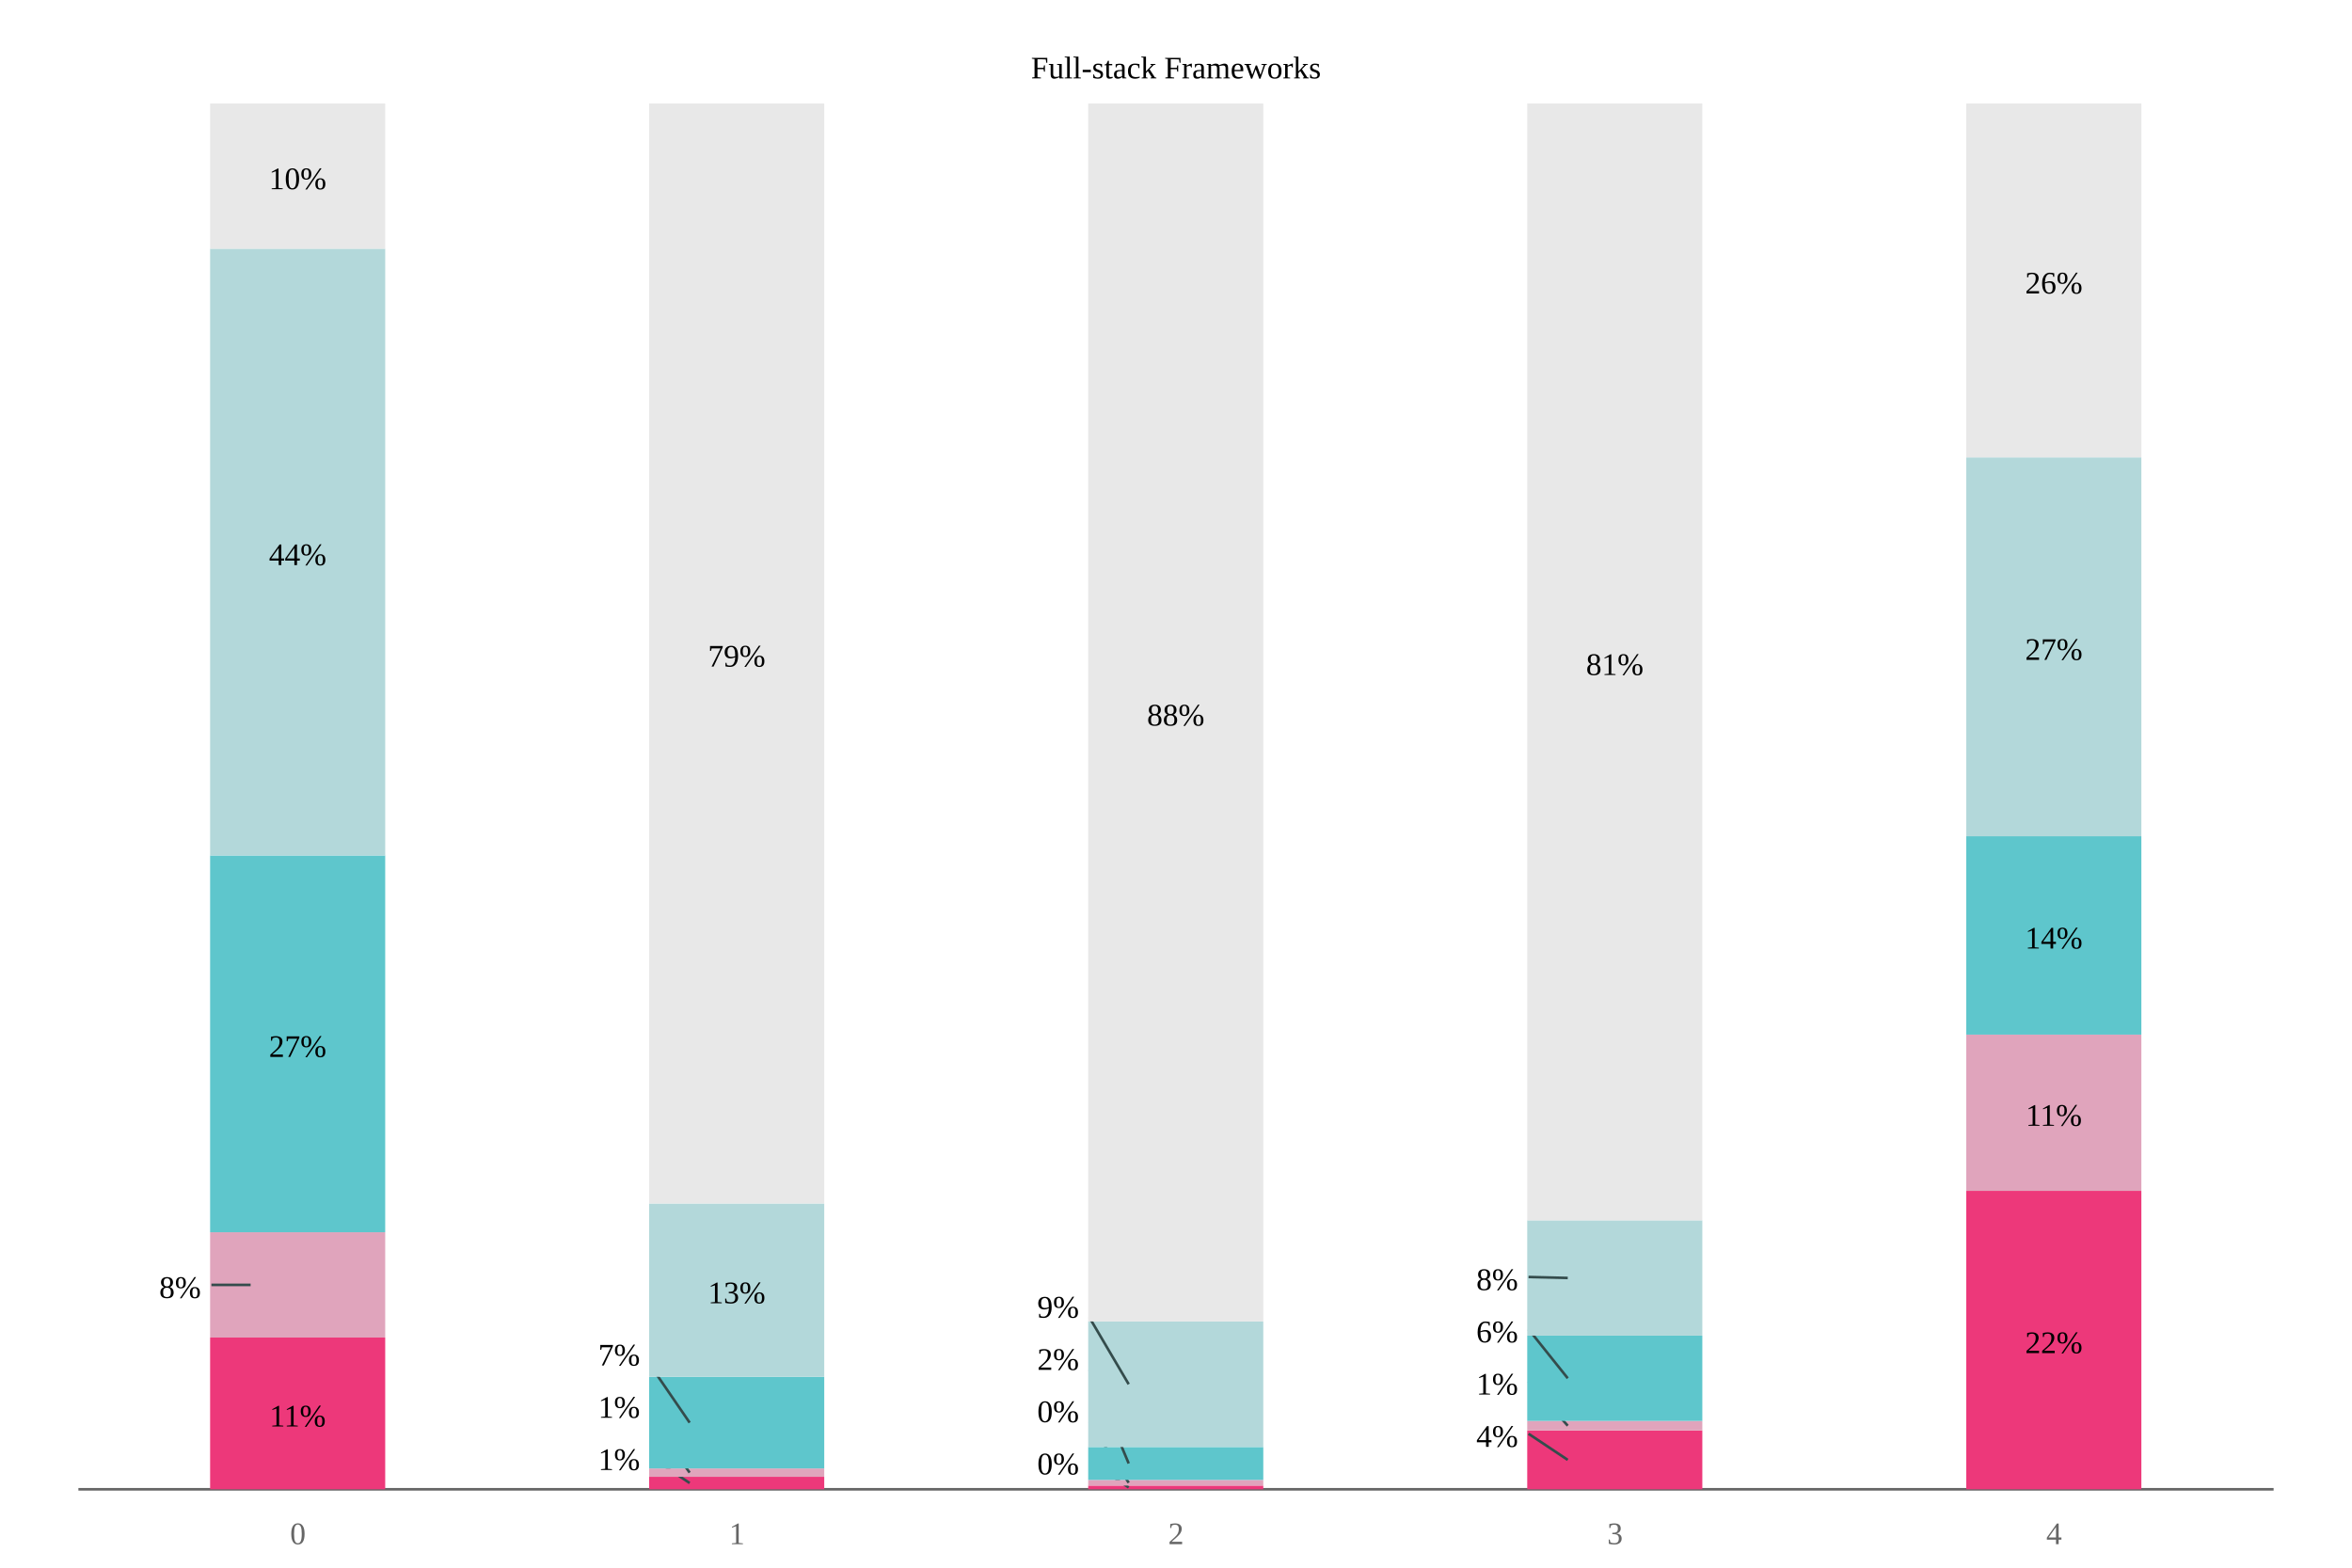
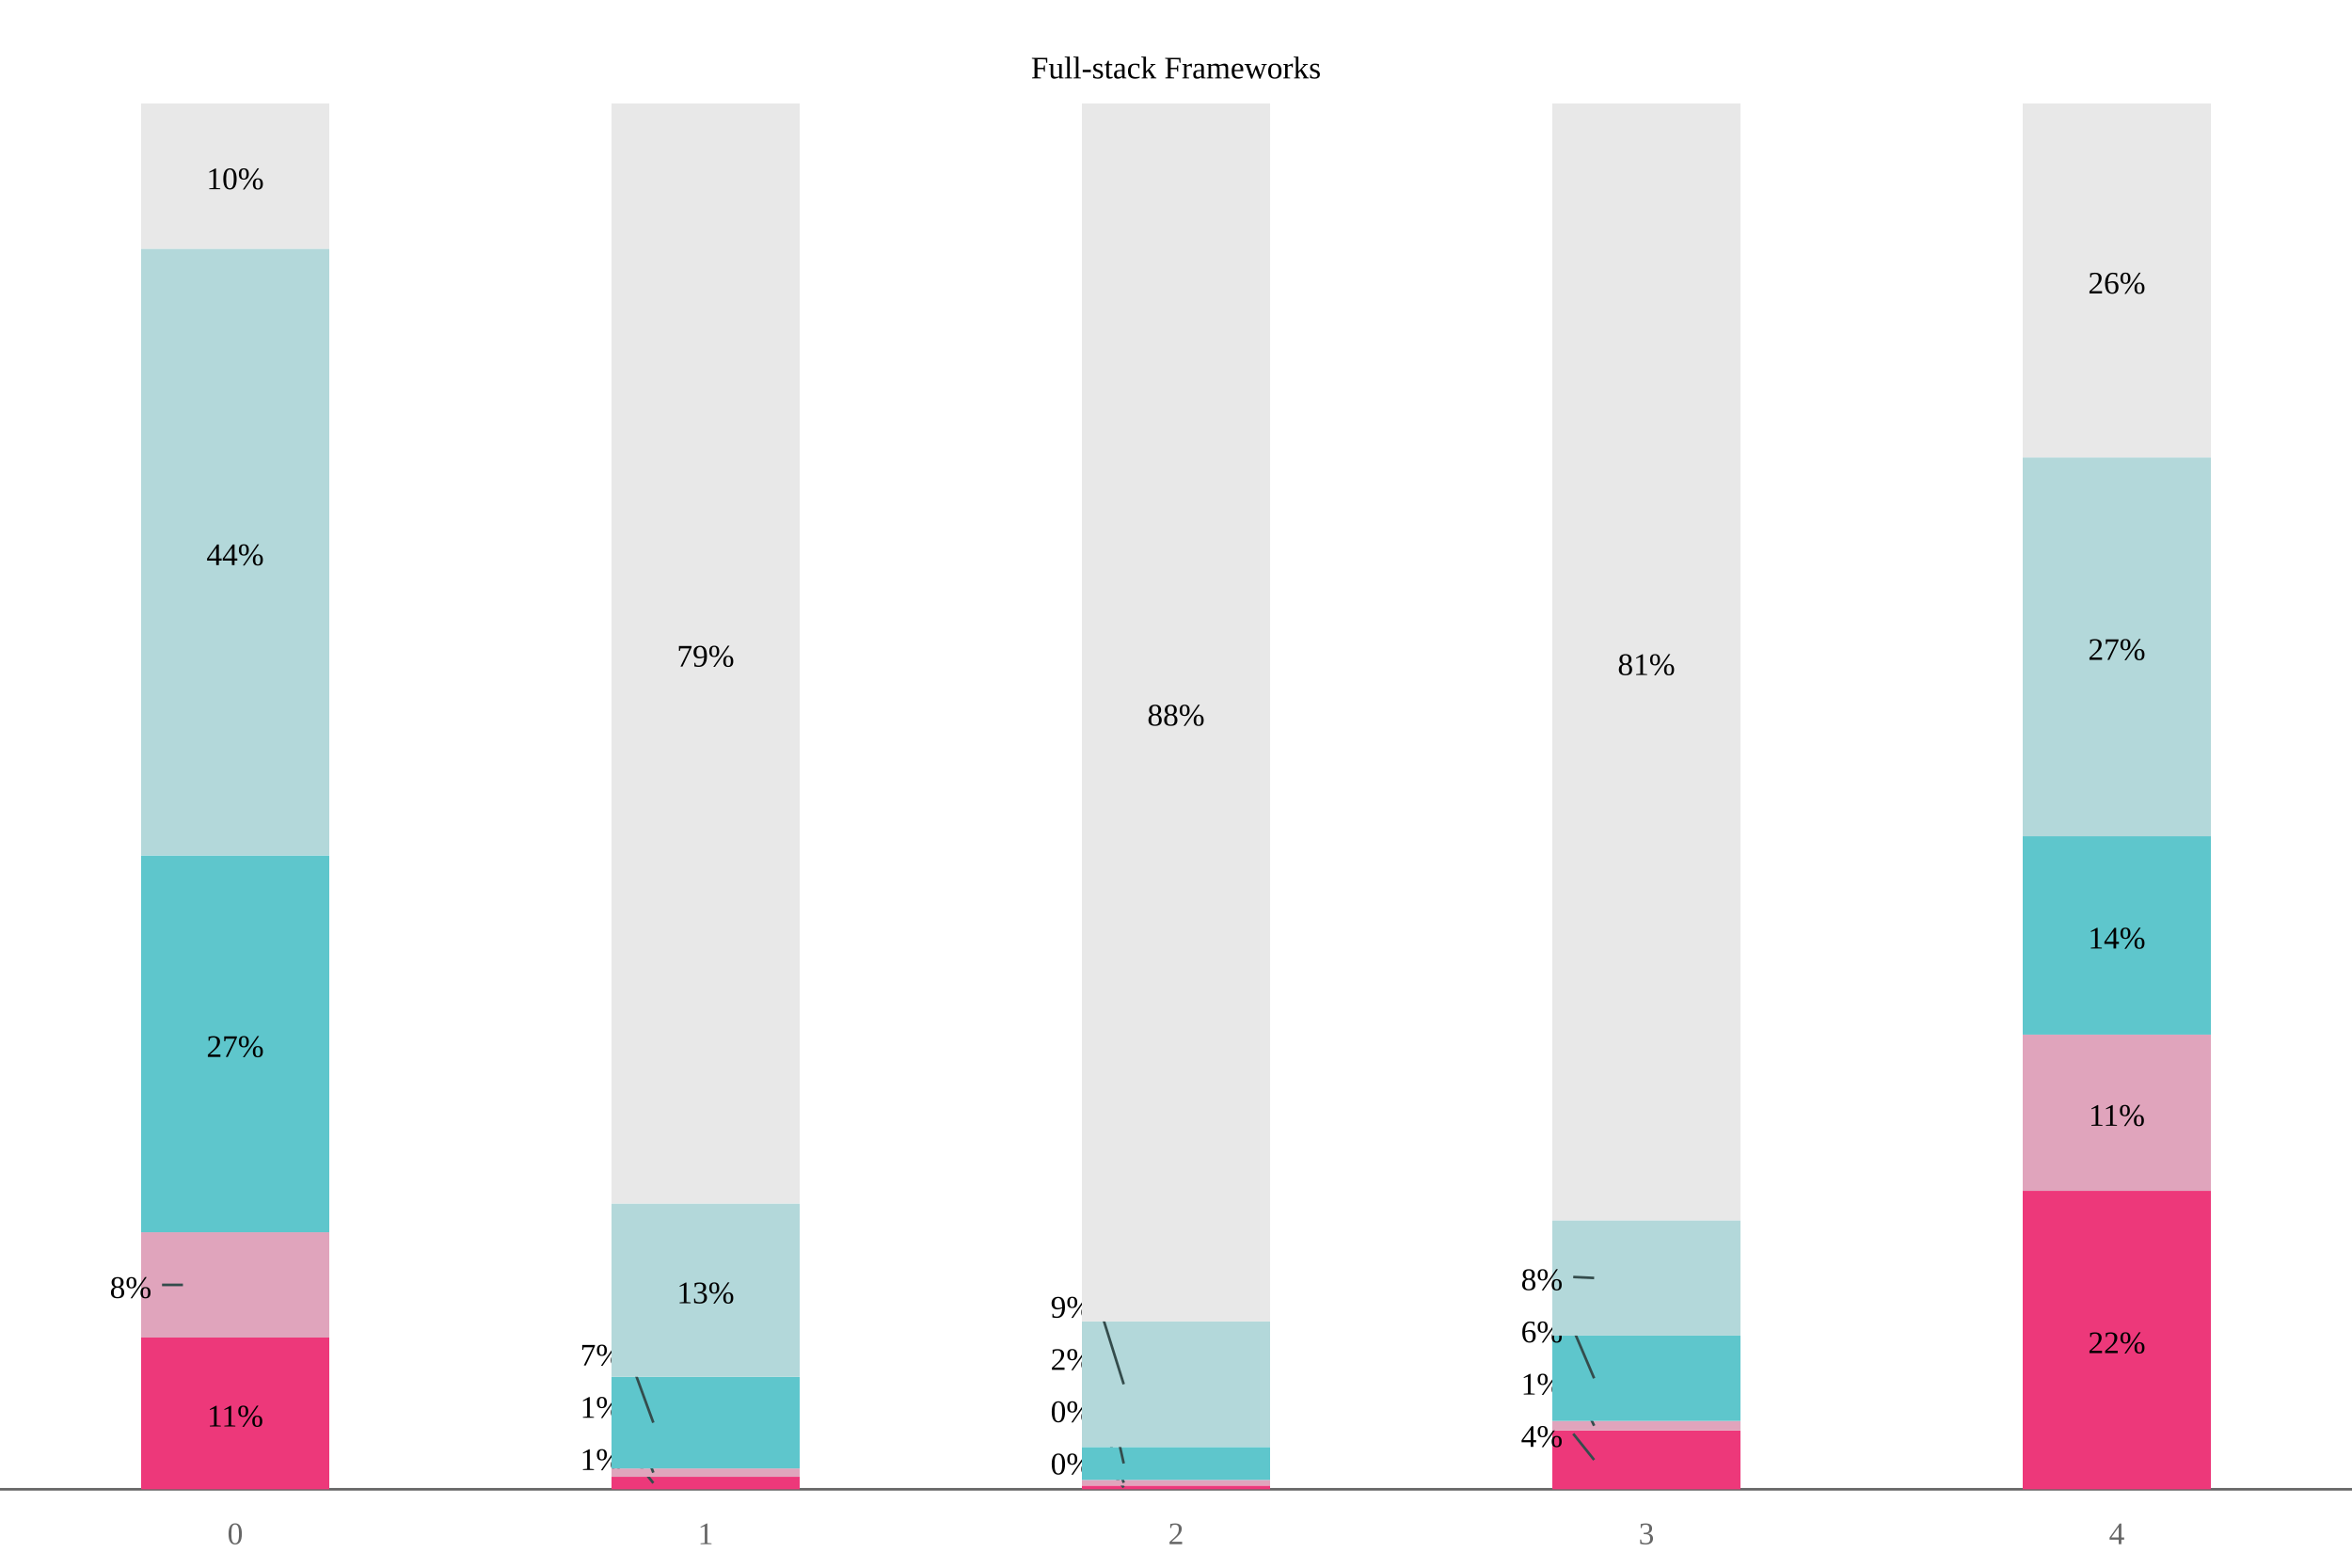
<svg class="recharts-surface" width="900" height="600" viewbox="0 0 900 600" version="1.1" data-reactid="698">
  <g class="recharts-layer recharts-x-axis" data-reactid="699">
    <g class="recharts-layer recharts-cartesian-axis" data-reactid="700">
-       <line class="recharts-cartesian-axis-line" width="840" height="30" x="30" y="570" stroke="#666" fill="none" x1="30" y1="570" x2="870" y2="570" data-reactid="701" />
+       <line class="recharts-cartesian-axis-line" width="900" height="30" x="0" y="570" stroke="#666" fill="none" x1="0" y1="570" x2="900" y2="570" data-reactid="701" />
      <g class="recharts-cartesian-axis-ticks" data-reactid="702">
        <g class="recharts-cartesian-axis-tick" data-reactid="703">
-           <text dy="15" text-anchor="middle" width="840" height="30" x="114" y="576" stroke="none" fill="#666" class="recharts-cartesian-axis-tick-value" data-reactid="704">0</text>
+           <text dy="15" text-anchor="middle" width="900" height="30" x="90" y="576" stroke="none" fill="#666" class="recharts-cartesian-axis-tick-value" data-reactid="704">0</text>
        </g>
        <g class="recharts-cartesian-axis-tick" data-reactid="705">
-           <text dy="15" text-anchor="middle" width="840" height="30" x="282" y="576" stroke="none" fill="#666" class="recharts-cartesian-axis-tick-value" data-reactid="706">1</text>
+           <text dy="15" text-anchor="middle" width="900" height="30" x="270" y="576" stroke="none" fill="#666" class="recharts-cartesian-axis-tick-value" data-reactid="706">1</text>
        </g>
        <g class="recharts-cartesian-axis-tick" data-reactid="707">
-           <text dy="15" text-anchor="middle" width="840" height="30" x="450" y="576" stroke="none" fill="#666" class="recharts-cartesian-axis-tick-value" data-reactid="708">2</text>
+           <text dy="15" text-anchor="middle" width="900" height="30" x="450" y="576" stroke="none" fill="#666" class="recharts-cartesian-axis-tick-value" data-reactid="708">2</text>
        </g>
        <g class="recharts-cartesian-axis-tick" data-reactid="709">
-           <text dy="15" text-anchor="middle" width="840" height="30" x="618" y="576" stroke="none" fill="#666" class="recharts-cartesian-axis-tick-value" data-reactid="710">3</text>
+           <text dy="15" text-anchor="middle" width="900" height="30" x="630" y="576" stroke="none" fill="#666" class="recharts-cartesian-axis-tick-value" data-reactid="710">3</text>
        </g>
        <g class="recharts-cartesian-axis-tick" data-reactid="711">
-           <text dy="15" text-anchor="middle" width="840" height="30" x="786" y="576" stroke="none" fill="#666" class="recharts-cartesian-axis-tick-value" data-reactid="712">4</text>
+           <text dy="15" text-anchor="middle" width="900" height="30" x="810" y="576" stroke="none" fill="#666" class="recharts-cartesian-axis-tick-value" data-reactid="712">4</text>
        </g>
      </g>
    </g>
  </g>
  <g class="recharts-layer recharts-bar-graphical" data-reactid="713">
    <g class="recharts-layer recharts-bar use-again" data-reactid="714">
      <g class="recharts-layer recharts-bar-rectangles" data-reactid="715">
        <g style="transform-origin:center bottom;" data-reactid="716">
-           <path fill="#ed387a" x="80.4" y="511.917" width="67" height="58.083" stroke="none" stroke-width="1" stroke-dasharray="none" class="recharts-rectangle recharts-bar-rectangle" d="M 80.4,511.917 h 67 v 58.083 h -67 Z" data-reactid="717" />
+           <path fill="#ed387a" x="54" y="511.917" width="72" height="58.083" stroke="none" stroke-width="1" stroke-dasharray="none" class="recharts-rectangle recharts-bar-rectangle" d="M 54,511.917 h 72 v 58.083 h -72 Z" data-reactid="717" />
        </g>
        <g style="transform-origin:center bottom;" data-reactid="718">
-           <path fill="#ed387a" x="248.4" y="565.212" width="67" height="4.788" stroke="none" stroke-width="1" stroke-dasharray="none" class="recharts-rectangle recharts-bar-rectangle" d="M 248.4,565.212 h 67 v 4.788 h -67 Z" data-reactid="719" />
+           <path fill="#ed387a" x="234" y="565.212" width="72" height="4.788" stroke="none" stroke-width="1" stroke-dasharray="none" class="recharts-rectangle recharts-bar-rectangle" d="M 234,565.212 h 72 v 4.788 h -72 Z" data-reactid="719" />
        </g>
        <g style="transform-origin:center bottom;" data-reactid="720">
-           <path fill="#ed387a" x="416.4" y="568.575" width="67" height="1.425" stroke="none" stroke-width="1" stroke-dasharray="none" class="recharts-rectangle recharts-bar-rectangle" d="M 416.4,568.575 h 67 v 1.425 h -67 Z" data-reactid="721" />
+           <path fill="#ed387a" x="414" y="568.575" width="72" height="1.425" stroke="none" stroke-width="1" stroke-dasharray="none" class="recharts-rectangle recharts-bar-rectangle" d="M 414,568.575 h 72 v 1.425 h -72 Z" data-reactid="721" />
        </g>
        <g style="transform-origin:center bottom;" data-reactid="722">
-           <path fill="#ed387a" x="584.4" y="547.485" width="67" height="22.515" stroke="none" stroke-width="1" stroke-dasharray="none" class="recharts-rectangle recharts-bar-rectangle" d="M 584.4,547.485 h 67 v 22.515 h -67 Z" data-reactid="723" />
+           <path fill="#ed387a" x="594" y="547.485" width="72" height="22.515" stroke="none" stroke-width="1" stroke-dasharray="none" class="recharts-rectangle recharts-bar-rectangle" d="M 594,547.485 h 72 v 22.515 h -72 Z" data-reactid="723" />
        </g>
        <g style="transform-origin:center bottom;" data-reactid="724">
-           <path fill="#ed387a" x="752.4" y="455.772" width="67" height="114.228" stroke="none" stroke-width="1" stroke-dasharray="none" class="recharts-rectangle recharts-bar-rectangle" d="M 752.4,455.772 h 67 v 114.228 h -67 Z" data-reactid="725" />
+           <path fill="#ed387a" x="774" y="455.772" width="72" height="114.228" stroke="none" stroke-width="1" stroke-dasharray="none" class="recharts-rectangle recharts-bar-rectangle" d="M 774,455.772 h 72 v 114.228 h -72 Z" data-reactid="725" />
        </g>
      </g>
      <g class="recharts-layer recharts-bar-rectangle-labels" data-reactid="726">
        <g class="recharts-layer recharts-bar-labels" data-reactid="727">
          <g class="recharts-cartesian-bar-label" data-reactid="728">
-             <text class="label" x="113.9" y="545.958" text-anchor="middle" data-reactid="729">11%</text>
+             <text class="label" x="90" y="545.958" text-anchor="middle" data-reactid="729">11%</text>
          </g>
          <g class="recharts-cartesian-bar-label" data-reactid="730">
-             <text class="label" x="236.9" y="562.606" text-anchor="middle" data-reactid="731">1%</text>
-             <line x1="248.9" y1="557.606" x2="263.9" y2="567.606" stroke="#344c4c" stroke-width="1" data-reactid="732" />
+             <text class="label" x="230" y="562.606" text-anchor="middle" data-reactid="731">1%</text>
+             <line x1="242" y1="557.606" x2="250" y2="567.606" stroke="#344c4c" stroke-width="1" data-reactid="732" />
          </g>
          <g class="recharts-cartesian-bar-label" data-reactid="733">
-             <text class="label" x="404.9" y="564.288" text-anchor="middle" data-reactid="734">0%</text>
-             <line x1="416.9" y1="559.288" x2="431.9" y2="569.288" stroke="#344c4c" stroke-width="1" data-reactid="735" />
+             <text class="label" x="410" y="564.288" text-anchor="middle" data-reactid="734">0%</text>
+             <line x1="422" y1="559.288" x2="430" y2="569.288" stroke="#344c4c" stroke-width="1" data-reactid="735" />
          </g>
          <g class="recharts-cartesian-bar-label" data-reactid="736">
-             <text class="label" x="572.9" y="553.743" text-anchor="middle" data-reactid="737">4%</text>
-             <line x1="584.9" y1="548.743" x2="599.9" y2="558.743" stroke="#344c4c" stroke-width="1" data-reactid="738" />
+             <text class="label" x="590" y="553.743" text-anchor="middle" data-reactid="737">4%</text>
+             <line x1="602" y1="548.743" x2="610" y2="558.743" stroke="#344c4c" stroke-width="1" data-reactid="738" />
          </g>
          <g class="recharts-cartesian-bar-label" data-reactid="739">
-             <text class="label" x="785.9" y="517.886" text-anchor="middle" data-reactid="740">22%</text>
+             <text class="label" x="810" y="517.886" text-anchor="middle" data-reactid="740">22%</text>
          </g>
        </g>
      </g>
    </g>
    <g class="recharts-layer recharts-bar not-use-again" data-reactid="741">
      <g class="recharts-layer recharts-bar-rectangles" data-reactid="742">
        <g style="transform-origin:center bottom;" data-reactid="743">
-           <path fill="#e0a4bc" x="80.4" y="471.618" width="67" height="40.299" stroke="none" stroke-width="1" stroke-dasharray="none" class="recharts-rectangle recharts-bar-rectangle" d="M 80.4,471.618 h 67 v 40.299 h -67 Z" data-reactid="744" />
+           <path fill="#e0a4bc" x="54" y="471.618" width="72" height="40.299" stroke="none" stroke-width="1" stroke-dasharray="none" class="recharts-rectangle recharts-bar-rectangle" d="M 54,471.618 h 72 v 40.299 h -72 Z" data-reactid="744" />
        </g>
        <g style="transform-origin:center bottom;" data-reactid="745">
-           <path fill="#e0a4bc" x="248.4" y="562.02" width="67" height="3.192" stroke="none" stroke-width="1" stroke-dasharray="none" class="recharts-rectangle recharts-bar-rectangle" d="M 248.4,562.02 h 67 v 3.192 h -67 Z" data-reactid="746" />
+           <path fill="#e0a4bc" x="234" y="562.02" width="72" height="3.192" stroke="none" stroke-width="1" stroke-dasharray="none" class="recharts-rectangle recharts-bar-rectangle" d="M 234,562.02 h 72 v 3.192 h -72 Z" data-reactid="746" />
        </g>
        <g style="transform-origin:center bottom;" data-reactid="747">
-           <path fill="#e0a4bc" x="416.4" y="566.409" width="67" height="2.166" stroke="none" stroke-width="1" stroke-dasharray="none" class="recharts-rectangle recharts-bar-rectangle" d="M 416.4,566.409 h 67 v 2.166 h -67 Z" data-reactid="748" />
+           <path fill="#e0a4bc" x="414" y="566.409" width="72" height="2.166" stroke="none" stroke-width="1" stroke-dasharray="none" class="recharts-rectangle recharts-bar-rectangle" d="M 414,566.409 h 72 v 2.166 h -72 Z" data-reactid="748" />
        </g>
        <g style="transform-origin:center bottom;" data-reactid="749">
-           <path fill="#e0a4bc" x="584.4" y="543.837" width="67" height="3.648" stroke="none" stroke-width="1" stroke-dasharray="none" class="recharts-rectangle recharts-bar-rectangle" d="M 584.4,543.837 h 67 v 3.648 h -67 Z" data-reactid="750" />
+           <path fill="#e0a4bc" x="594" y="543.837" width="72" height="3.648" stroke="none" stroke-width="1" stroke-dasharray="none" class="recharts-rectangle recharts-bar-rectangle" d="M 594,543.837 h 72 v 3.648 h -72 Z" data-reactid="750" />
        </g>
        <g style="transform-origin:center bottom;" data-reactid="751">
-           <path fill="#e0a4bc" x="752.4" y="395.979" width="67" height="59.793" stroke="none" stroke-width="1" stroke-dasharray="none" class="recharts-rectangle recharts-bar-rectangle" d="M 752.4,395.979 h 67 v 59.793 h -67 Z" data-reactid="752" />
+           <path fill="#e0a4bc" x="774" y="395.979" width="72" height="59.793" stroke="none" stroke-width="1" stroke-dasharray="none" class="recharts-rectangle recharts-bar-rectangle" d="M 774,395.979 h 72 v 59.793 h -72 Z" data-reactid="752" />
        </g>
      </g>
      <g class="recharts-layer recharts-bar-rectangle-labels" data-reactid="753">
        <g class="recharts-layer recharts-bar-labels" data-reactid="754">
          <g class="recharts-cartesian-bar-label" data-reactid="755">
-             <text class="label" x="68.9" y="496.767" text-anchor="middle" data-reactid="756">8%</text>
-             <line x1="80.9" y1="491.767" x2="95.9" y2="491.767" stroke="#344c4c" stroke-width="1" data-reactid="757" />
+             <text class="label" x="50" y="496.767" text-anchor="middle" data-reactid="756">8%</text>
+             <line x1="62" y1="491.767" x2="70" y2="491.767" stroke="#344c4c" stroke-width="1" data-reactid="757" />
          </g>
          <g class="recharts-cartesian-bar-label" data-reactid="758">
-             <text class="label" x="236.9" y="542.606" text-anchor="middle" data-reactid="759">1%</text>
-             <line x1="248.9" y1="542.606" x2="263.9" y2="563.616" stroke="#344c4c" stroke-width="1" data-reactid="760" />
+             <text class="label" x="230" y="542.606" text-anchor="middle" data-reactid="759">1%</text>
+             <line x1="242" y1="542.606" x2="250" y2="563.616" stroke="#344c4c" stroke-width="1" data-reactid="760" />
          </g>
          <g class="recharts-cartesian-bar-label" data-reactid="761">
-             <text class="label" x="404.9" y="544.288" text-anchor="middle" data-reactid="762">0%</text>
-             <line x1="416.9" y1="544.288" x2="431.9" y2="567.492" stroke="#344c4c" stroke-width="1" data-reactid="763" />
+             <text class="label" x="410" y="544.288" text-anchor="middle" data-reactid="762">0%</text>
+             <line x1="422" y1="544.288" x2="430" y2="567.492" stroke="#344c4c" stroke-width="1" data-reactid="763" />
          </g>
          <g class="recharts-cartesian-bar-label" data-reactid="764">
-             <text class="label" x="572.9" y="533.743" text-anchor="middle" data-reactid="765">1%</text>
-             <line x1="584.9" y1="528.743" x2="599.9" y2="545.661" stroke="#344c4c" stroke-width="1" data-reactid="766" />
+             <text class="label" x="590" y="533.743" text-anchor="middle" data-reactid="765">1%</text>
+             <line x1="602" y1="528.743" x2="610" y2="545.661" stroke="#344c4c" stroke-width="1" data-reactid="766" />
          </g>
          <g class="recharts-cartesian-bar-label" data-reactid="767">
-             <text class="label" x="785.9" y="430.875" text-anchor="middle" data-reactid="768">11%</text>
+             <text class="label" x="810" y="430.875" text-anchor="middle" data-reactid="768">11%</text>
          </g>
        </g>
      </g>
    </g>
    <g class="recharts-layer recharts-bar want-to-learn" data-reactid="769">
      <g class="recharts-layer recharts-bar-rectangles" data-reactid="770">
        <g style="transform-origin:center bottom;" data-reactid="771">
-           <path fill="#5ec6cc" x="80.4" y="327.408" width="67" height="144.21" stroke="none" stroke-width="1" stroke-dasharray="none" class="recharts-rectangle recharts-bar-rectangle" d="M 80.4,327.408 h 67 v 144.21 h -67 Z" data-reactid="772" />
+           <path fill="#5ec6cc" x="54" y="327.408" width="72" height="144.21" stroke="none" stroke-width="1" stroke-dasharray="none" class="recharts-rectangle recharts-bar-rectangle" d="M 54,327.408 h 72 v 144.21 h -72 Z" data-reactid="772" />
        </g>
        <g style="transform-origin:center bottom;" data-reactid="773">
-           <path fill="#5ec6cc" x="248.4" y="526.965" width="67" height="35.055" stroke="none" stroke-width="1" stroke-dasharray="none" class="recharts-rectangle recharts-bar-rectangle" d="M 248.4,526.965 h 67 v 35.055 h -67 Z" data-reactid="774" />
+           <path fill="#5ec6cc" x="234" y="526.965" width="72" height="35.055" stroke="none" stroke-width="1" stroke-dasharray="none" class="recharts-rectangle recharts-bar-rectangle" d="M 234,526.965 h 72 v 35.055 h -72 Z" data-reactid="774" />
        </g>
        <g style="transform-origin:center bottom;" data-reactid="775">
-           <path fill="#5ec6cc" x="416.4" y="553.812" width="67" height="12.597" stroke="none" stroke-width="1" stroke-dasharray="none" class="recharts-rectangle recharts-bar-rectangle" d="M 416.4,553.812 h 67 v 12.597 h -67 Z" data-reactid="776" />
+           <path fill="#5ec6cc" x="414" y="553.812" width="72" height="12.597" stroke="none" stroke-width="1" stroke-dasharray="none" class="recharts-rectangle recharts-bar-rectangle" d="M 414,553.812 h 72 v 12.597 h -72 Z" data-reactid="776" />
        </g>
        <g style="transform-origin:center bottom;" data-reactid="777">
-           <path fill="#5ec6cc" x="584.4" y="511.176" width="67" height="32.661" stroke="none" stroke-width="1" stroke-dasharray="none" class="recharts-rectangle recharts-bar-rectangle" d="M 584.4,511.176 h 67 v 32.661 h -67 Z" data-reactid="778" />
+           <path fill="#5ec6cc" x="594" y="511.176" width="72" height="32.661" stroke="none" stroke-width="1" stroke-dasharray="none" class="recharts-rectangle recharts-bar-rectangle" d="M 594,511.176 h 72 v 32.661 h -72 Z" data-reactid="778" />
        </g>
        <g style="transform-origin:center bottom;" data-reactid="779">
-           <path fill="#5ec6cc" x="752.4" y="320.055" width="67" height="75.924" stroke="none" stroke-width="1" stroke-dasharray="none" class="recharts-rectangle recharts-bar-rectangle" d="M 752.4,320.055 h 67 v 75.924 h -67 Z" data-reactid="780" />
+           <path fill="#5ec6cc" x="774" y="320.055" width="72" height="75.924" stroke="none" stroke-width="1" stroke-dasharray="none" class="recharts-rectangle recharts-bar-rectangle" d="M 774,320.055 h 72 v 75.924 h -72 Z" data-reactid="780" />
        </g>
      </g>
      <g class="recharts-layer recharts-bar-rectangle-labels" data-reactid="781">
        <g class="recharts-layer recharts-bar-labels" data-reactid="782">
          <g class="recharts-cartesian-bar-label" data-reactid="783">
-             <text class="label" x="113.9" y="404.513" text-anchor="middle" data-reactid="784">27%</text>
+             <text class="label" x="90" y="404.513" text-anchor="middle" data-reactid="784">27%</text>
          </g>
          <g class="recharts-cartesian-bar-label" data-reactid="785">
-             <text class="label" x="236.9" y="522.606" text-anchor="middle" data-reactid="786">7%</text>
-             <line x1="248.9" y1="522.606" x2="263.9" y2="544.493" stroke="#344c4c" stroke-width="1" data-reactid="787" />
+             <text class="label" x="230" y="522.606" text-anchor="middle" data-reactid="786">7%</text>
+             <line x1="242" y1="522.606" x2="250" y2="544.493" stroke="#344c4c" stroke-width="1" data-reactid="787" />
          </g>
          <g class="recharts-cartesian-bar-label" data-reactid="788">
-             <text class="label" x="404.9" y="524.288" text-anchor="middle" data-reactid="789">2%</text>
-             <line x1="416.9" y1="524.288" x2="431.9" y2="560.111" stroke="#344c4c" stroke-width="1" data-reactid="790" />
+             <text class="label" x="410" y="524.288" text-anchor="middle" data-reactid="789">2%</text>
+             <line x1="422" y1="524.288" x2="430" y2="560.111" stroke="#344c4c" stroke-width="1" data-reactid="790" />
          </g>
          <g class="recharts-cartesian-bar-label" data-reactid="791">
-             <text class="label" x="572.9" y="513.743" text-anchor="middle" data-reactid="792">6%</text>
-             <line x1="584.9" y1="508.743" x2="599.9" y2="527.506" stroke="#344c4c" stroke-width="1" data-reactid="793" />
+             <text class="label" x="590" y="513.743" text-anchor="middle" data-reactid="792">6%</text>
+             <line x1="602" y1="508.743" x2="610" y2="527.506" stroke="#344c4c" stroke-width="1" data-reactid="793" />
          </g>
          <g class="recharts-cartesian-bar-label" data-reactid="794">
-             <text class="label" x="785.9" y="363.017" text-anchor="middle" data-reactid="795">14%</text>
+             <text class="label" x="810" y="363.017" text-anchor="middle" data-reactid="795">14%</text>
          </g>
        </g>
      </g>
    </g>
    <g class="recharts-layer recharts-bar not-interested" data-reactid="796">
      <g class="recharts-layer recharts-bar-rectangles" data-reactid="797">
        <g style="transform-origin:center bottom;" data-reactid="798">
-           <path fill="#b3d8da" x="80.4" y="95.19" width="67" height="232.218" stroke="none" stroke-width="1" stroke-dasharray="none" class="recharts-rectangle recharts-bar-rectangle" d="M 80.4,95.19 h 67 v 232.218 h -67 Z" data-reactid="799" />
+           <path fill="#b3d8da" x="54" y="95.19" width="72" height="232.218" stroke="none" stroke-width="1" stroke-dasharray="none" class="recharts-rectangle recharts-bar-rectangle" d="M 54,95.19 h 72 v 232.218 h -72 Z" data-reactid="799" />
        </g>
        <g style="transform-origin:center bottom;" data-reactid="800">
-           <path fill="#b3d8da" x="248.4" y="460.617" width="67" height="66.348" stroke="none" stroke-width="1" stroke-dasharray="none" class="recharts-rectangle recharts-bar-rectangle" d="M 248.4,460.617 h 67 v 66.348 h -67 Z" data-reactid="801" />
+           <path fill="#b3d8da" x="234" y="460.617" width="72" height="66.348" stroke="none" stroke-width="1" stroke-dasharray="none" class="recharts-rectangle recharts-bar-rectangle" d="M 234,460.617 h 72 v 66.348 h -72 Z" data-reactid="801" />
        </g>
        <g style="transform-origin:center bottom;" data-reactid="802">
-           <path fill="#b3d8da" x="416.4" y="505.761" width="67" height="48.051" stroke="none" stroke-width="1" stroke-dasharray="none" class="recharts-rectangle recharts-bar-rectangle" d="M 416.4,505.761 h 67 v 48.051 h -67 Z" data-reactid="803" />
+           <path fill="#b3d8da" x="414" y="505.761" width="72" height="48.051" stroke="none" stroke-width="1" stroke-dasharray="none" class="recharts-rectangle recharts-bar-rectangle" d="M 414,505.761 h 72 v 48.051 h -72 Z" data-reactid="803" />
        </g>
        <g style="transform-origin:center bottom;" data-reactid="804">
-           <path fill="#b3d8da" x="584.4" y="467.058" width="67" height="44.118" stroke="none" stroke-width="1" stroke-dasharray="none" class="recharts-rectangle recharts-bar-rectangle" d="M 584.4,467.058 h 67 v 44.118 h -67 Z" data-reactid="805" />
+           <path fill="#b3d8da" x="594" y="467.058" width="72" height="44.118" stroke="none" stroke-width="1" stroke-dasharray="none" class="recharts-rectangle recharts-bar-rectangle" d="M 594,467.058 h 72 v 44.118 h -72 Z" data-reactid="805" />
        </g>
        <g style="transform-origin:center bottom;" data-reactid="806">
-           <path fill="#b3d8da" x="752.4" y="175.047" width="67" height="145.008" stroke="none" stroke-width="1" stroke-dasharray="none" class="recharts-rectangle recharts-bar-rectangle" d="M 752.4,175.047 h 67 v 145.008 h -67 Z" data-reactid="807" />
+           <path fill="#b3d8da" x="774" y="175.047" width="72" height="145.008" stroke="none" stroke-width="1" stroke-dasharray="none" class="recharts-rectangle recharts-bar-rectangle" d="M 774,175.047 h 72 v 145.008 h -72 Z" data-reactid="807" />
        </g>
      </g>
      <g class="recharts-layer recharts-bar-rectangle-labels" data-reactid="808">
        <g class="recharts-layer recharts-bar-labels" data-reactid="809">
          <g class="recharts-cartesian-bar-label" data-reactid="810">
-             <text class="label" x="113.9" y="216.299" text-anchor="middle" data-reactid="811">44%</text>
+             <text class="label" x="90" y="216.299" text-anchor="middle" data-reactid="811">44%</text>
          </g>
          <g class="recharts-cartesian-bar-label" data-reactid="812">
-             <text class="label" x="281.9" y="498.791" text-anchor="middle" data-reactid="813">13%</text>
+             <text class="label" x="270" y="498.791" text-anchor="middle" data-reactid="813">13%</text>
          </g>
          <g class="recharts-cartesian-bar-label" data-reactid="814">
-             <text class="label" x="404.9" y="504.288" text-anchor="middle" data-reactid="815">9%</text>
-             <line x1="416.9" y1="504.288" x2="431.9" y2="529.787" stroke="#344c4c" stroke-width="1" data-reactid="816" />
+             <text class="label" x="410" y="504.288" text-anchor="middle" data-reactid="815">9%</text>
+             <line x1="422" y1="504.288" x2="430" y2="529.787" stroke="#344c4c" stroke-width="1" data-reactid="816" />
          </g>
          <g class="recharts-cartesian-bar-label" data-reactid="817">
-             <text class="label" x="572.9" y="493.743" text-anchor="middle" data-reactid="818">8%</text>
-             <line x1="584.9" y1="488.743" x2="599.9" y2="489.117" stroke="#344c4c" stroke-width="1" data-reactid="819" />
+             <text class="label" x="590" y="493.743" text-anchor="middle" data-reactid="818">8%</text>
+             <line x1="602" y1="488.743" x2="610" y2="489.117" stroke="#344c4c" stroke-width="1" data-reactid="819" />
          </g>
          <g class="recharts-cartesian-bar-label" data-reactid="820">
-             <text class="label" x="785.9" y="252.551" text-anchor="middle" data-reactid="821">27%</text>
+             <text class="label" x="810" y="252.551" text-anchor="middle" data-reactid="821">27%</text>
          </g>
        </g>
      </g>
    </g>
    <g class="recharts-layer recharts-bar never-heard" data-reactid="822">
      <g class="recharts-layer recharts-bar-rectangles" data-reactid="823">
        <g style="transform-origin:center bottom;" data-reactid="824">
-           <path fill="#e8e8e8" x="80.4" y="39.615" width="67" height="55.575" stroke="none" stroke-width="1" stroke-dasharray="none" class="recharts-rectangle recharts-bar-rectangle" d="M 80.4,39.615 h 67 v 55.575 h -67 Z" data-reactid="825" />
+           <path fill="#e8e8e8" x="54" y="39.615" width="72" height="55.575" stroke="none" stroke-width="1" stroke-dasharray="none" class="recharts-rectangle recharts-bar-rectangle" d="M 54,39.615 h 72 v 55.575 h -72 Z" data-reactid="825" />
        </g>
        <g style="transform-origin:center bottom;" data-reactid="826">
-           <path fill="#e8e8e8" x="248.4" y="39.615" width="67" height="421.002" stroke="none" stroke-width="1" stroke-dasharray="none" class="recharts-rectangle recharts-bar-rectangle" d="M 248.4,39.615 h 67 v 421.002 h -67 Z" data-reactid="827" />
+           <path fill="#e8e8e8" x="234" y="39.615" width="72" height="421.002" stroke="none" stroke-width="1" stroke-dasharray="none" class="recharts-rectangle recharts-bar-rectangle" d="M 234,39.615 h 72 v 421.002 h -72 Z" data-reactid="827" />
        </g>
        <g style="transform-origin:center bottom;" data-reactid="828">
-           <path fill="#e8e8e8" x="416.4" y="39.615" width="67" height="466.146" stroke="none" stroke-width="1" stroke-dasharray="none" class="recharts-rectangle recharts-bar-rectangle" d="M 416.4,39.615 h 67 v 466.146 h -67 Z" data-reactid="829" />
+           <path fill="#e8e8e8" x="414" y="39.615" width="72" height="466.146" stroke="none" stroke-width="1" stroke-dasharray="none" class="recharts-rectangle recharts-bar-rectangle" d="M 414,39.615 h 72 v 466.146 h -72 Z" data-reactid="829" />
        </g>
        <g style="transform-origin:center bottom;" data-reactid="830">
-           <path fill="#e8e8e8" x="584.4" y="39.615" width="67" height="427.443" stroke="none" stroke-width="1" stroke-dasharray="none" class="recharts-rectangle recharts-bar-rectangle" d="M 584.4,39.615 h 67 v 427.443 h -67 Z" data-reactid="831" />
+           <path fill="#e8e8e8" x="594" y="39.615" width="72" height="427.443" stroke="none" stroke-width="1" stroke-dasharray="none" class="recharts-rectangle recharts-bar-rectangle" d="M 594,39.615 h 72 v 427.443 h -72 Z" data-reactid="831" />
        </g>
        <g style="transform-origin:center bottom;" data-reactid="832">
-           <path fill="#e8e8e8" x="752.4" y="39.615" width="67" height="135.432" stroke="none" stroke-width="1" stroke-dasharray="none" class="recharts-rectangle recharts-bar-rectangle" d="M 752.4,39.615 h 67 v 135.432 h -67 Z" data-reactid="833" />
+           <path fill="#e8e8e8" x="774" y="39.615" width="72" height="135.432" stroke="none" stroke-width="1" stroke-dasharray="none" class="recharts-rectangle recharts-bar-rectangle" d="M 774,39.615 h 72 v 135.432 h -72 Z" data-reactid="833" />
        </g>
      </g>
      <g class="recharts-layer recharts-bar-rectangle-labels" data-reactid="834">
        <g class="recharts-layer recharts-bar-labels" data-reactid="835">
          <g class="recharts-cartesian-bar-label" data-reactid="836">
-             <text class="label" x="113.9" y="72.403" text-anchor="middle" data-reactid="837">10%</text>
+             <text class="label" x="90" y="72.403" text-anchor="middle" data-reactid="837">10%</text>
          </g>
          <g class="recharts-cartesian-bar-label" data-reactid="838">
-             <text class="label" x="281.9" y="255.116" text-anchor="middle" data-reactid="839">79%</text>
+             <text class="label" x="270" y="255.116" text-anchor="middle" data-reactid="839">79%</text>
          </g>
          <g class="recharts-cartesian-bar-label" data-reactid="840">
-             <text class="label" x="449.9" y="277.688" text-anchor="middle" data-reactid="841">88%</text>
+             <text class="label" x="450" y="277.688" text-anchor="middle" data-reactid="841">88%</text>
          </g>
          <g class="recharts-cartesian-bar-label" data-reactid="842">
-             <text class="label" x="617.9" y="258.337" text-anchor="middle" data-reactid="843">81%</text>
+             <text class="label" x="630" y="258.337" text-anchor="middle" data-reactid="843">81%</text>
          </g>
          <g class="recharts-cartesian-bar-label" data-reactid="844">
-             <text class="label" x="785.9" y="112.331" text-anchor="middle" data-reactid="845">26%</text>
+             <text class="label" x="810" y="112.331" text-anchor="middle" data-reactid="845">26%</text>
          </g>
        </g>
      </g>
    </g>
  </g>
  <text fill="black" x="50%" y="30" text-anchor="middle" data-reactid="846">Full-stack Frameworks</text>
  <defs data-reactid="847">
    <pattern id="pe8e8e8" patternunits="userSpaceOnUse" width="10" height="10" data-reactid="848">
      <path d="M 0,10 l 10,-10 M -2.5,2.5 l 5,-5 M 7.5,12.5 l 5,-5" stroke-width="2" shape-rendering="auto" stroke="#e8e8e8" stroke-linecap="square" data-reactid="849" />
    </pattern>
    <pattern id="pdadada" patternunits="userSpaceOnUse" width="10" height="10" data-reactid="850">
      <path d="M 0,10 l 10,-10 M -2.5,2.5 l 5,-5 M 7.5,12.5 l 5,-5" stroke-width="2" shape-rendering="auto" stroke="#dadada" stroke-linecap="square" data-reactid="851" />
    </pattern>
    <pattern id="pcecece" patternunits="userSpaceOnUse" width="10" height="10" data-reactid="852">
      <path d="M 0,10 l 10,-10 M -2.5,2.5 l 5,-5 M 7.5,12.5 l 5,-5" stroke-width="2" shape-rendering="auto" stroke="#cecece" stroke-linecap="square" data-reactid="853" />
    </pattern>
    <pattern id="pdadada" patternunits="userSpaceOnUse" width="10" height="10" data-reactid="854">
      <path d="M 0,10 l 10,-10 M -2.5,2.5 l 5,-5 M 7.5,12.5 l 5,-5" stroke-width="2" shape-rendering="auto" stroke="#dadada" stroke-linecap="square" data-reactid="855" />
    </pattern>
    <pattern id="pcecece" patternunits="userSpaceOnUse" width="10" height="10" data-reactid="856">
      <path d="M 0,10 l 10,-10 M -2.5,2.5 l 5,-5 M 7.5,12.5 l 5,-5" stroke-width="2" shape-rendering="auto" stroke="#cecece" stroke-linecap="square" data-reactid="857" />
    </pattern>
  </defs>
</svg>
